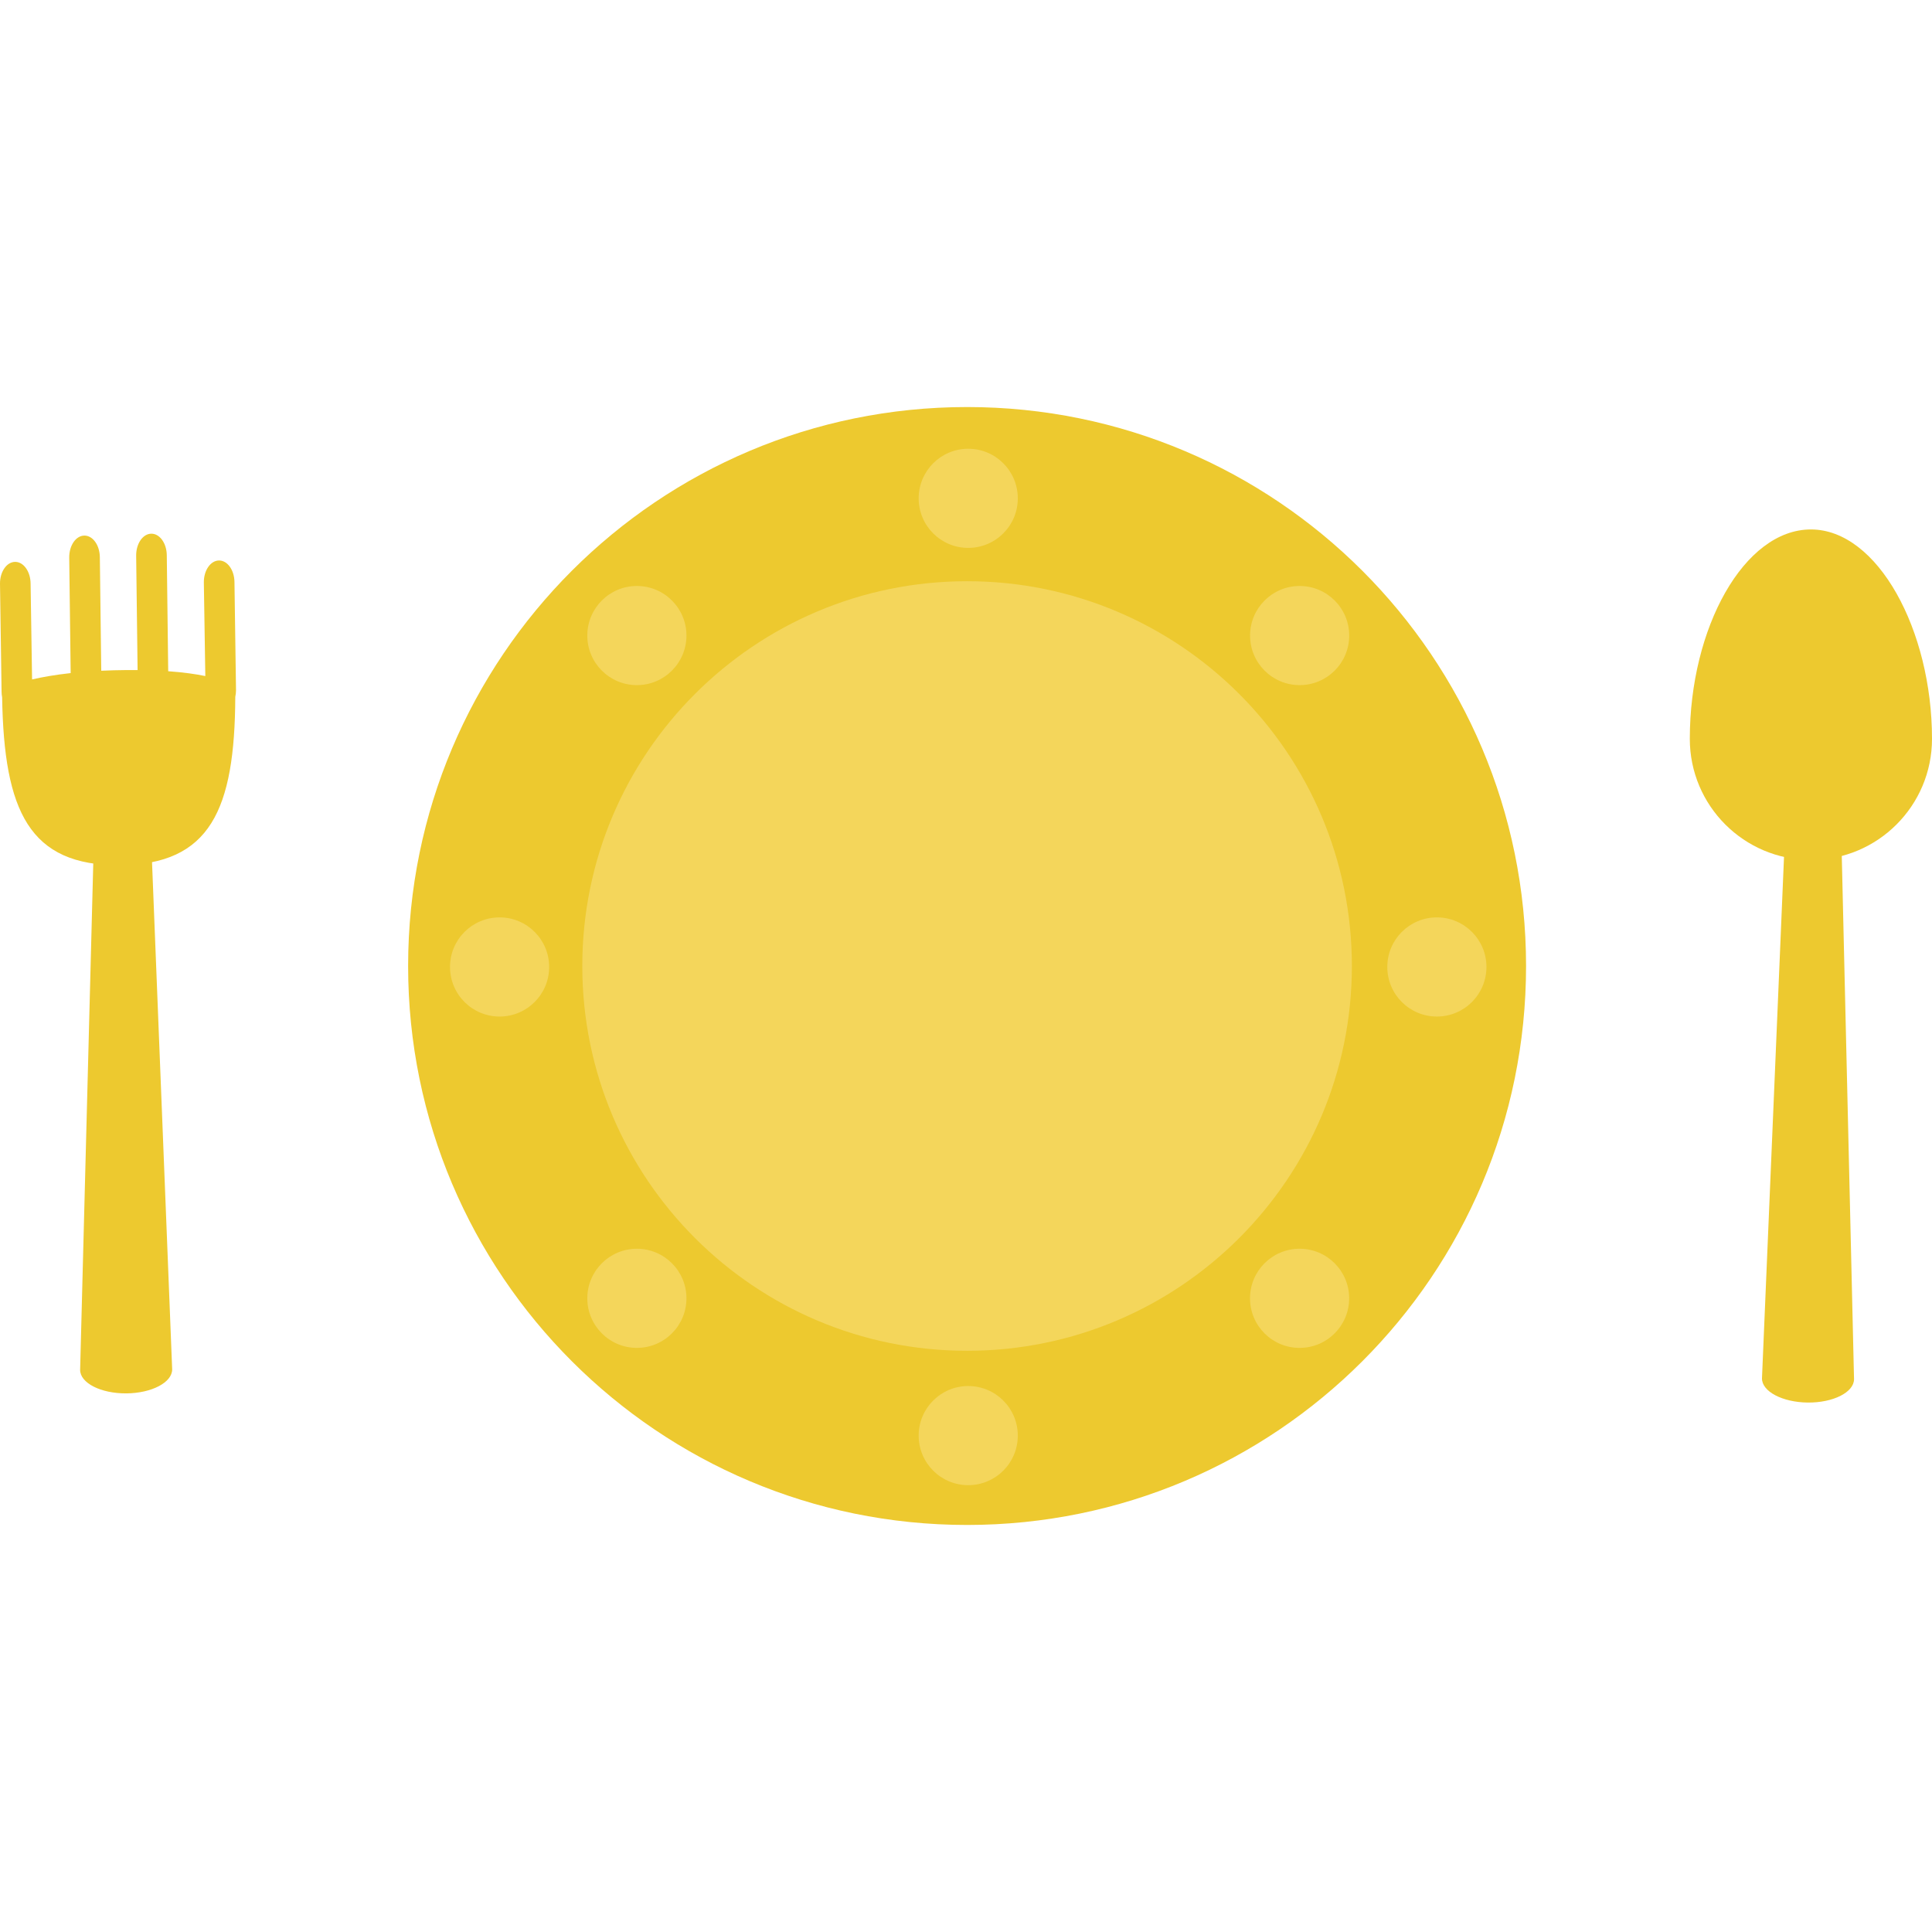
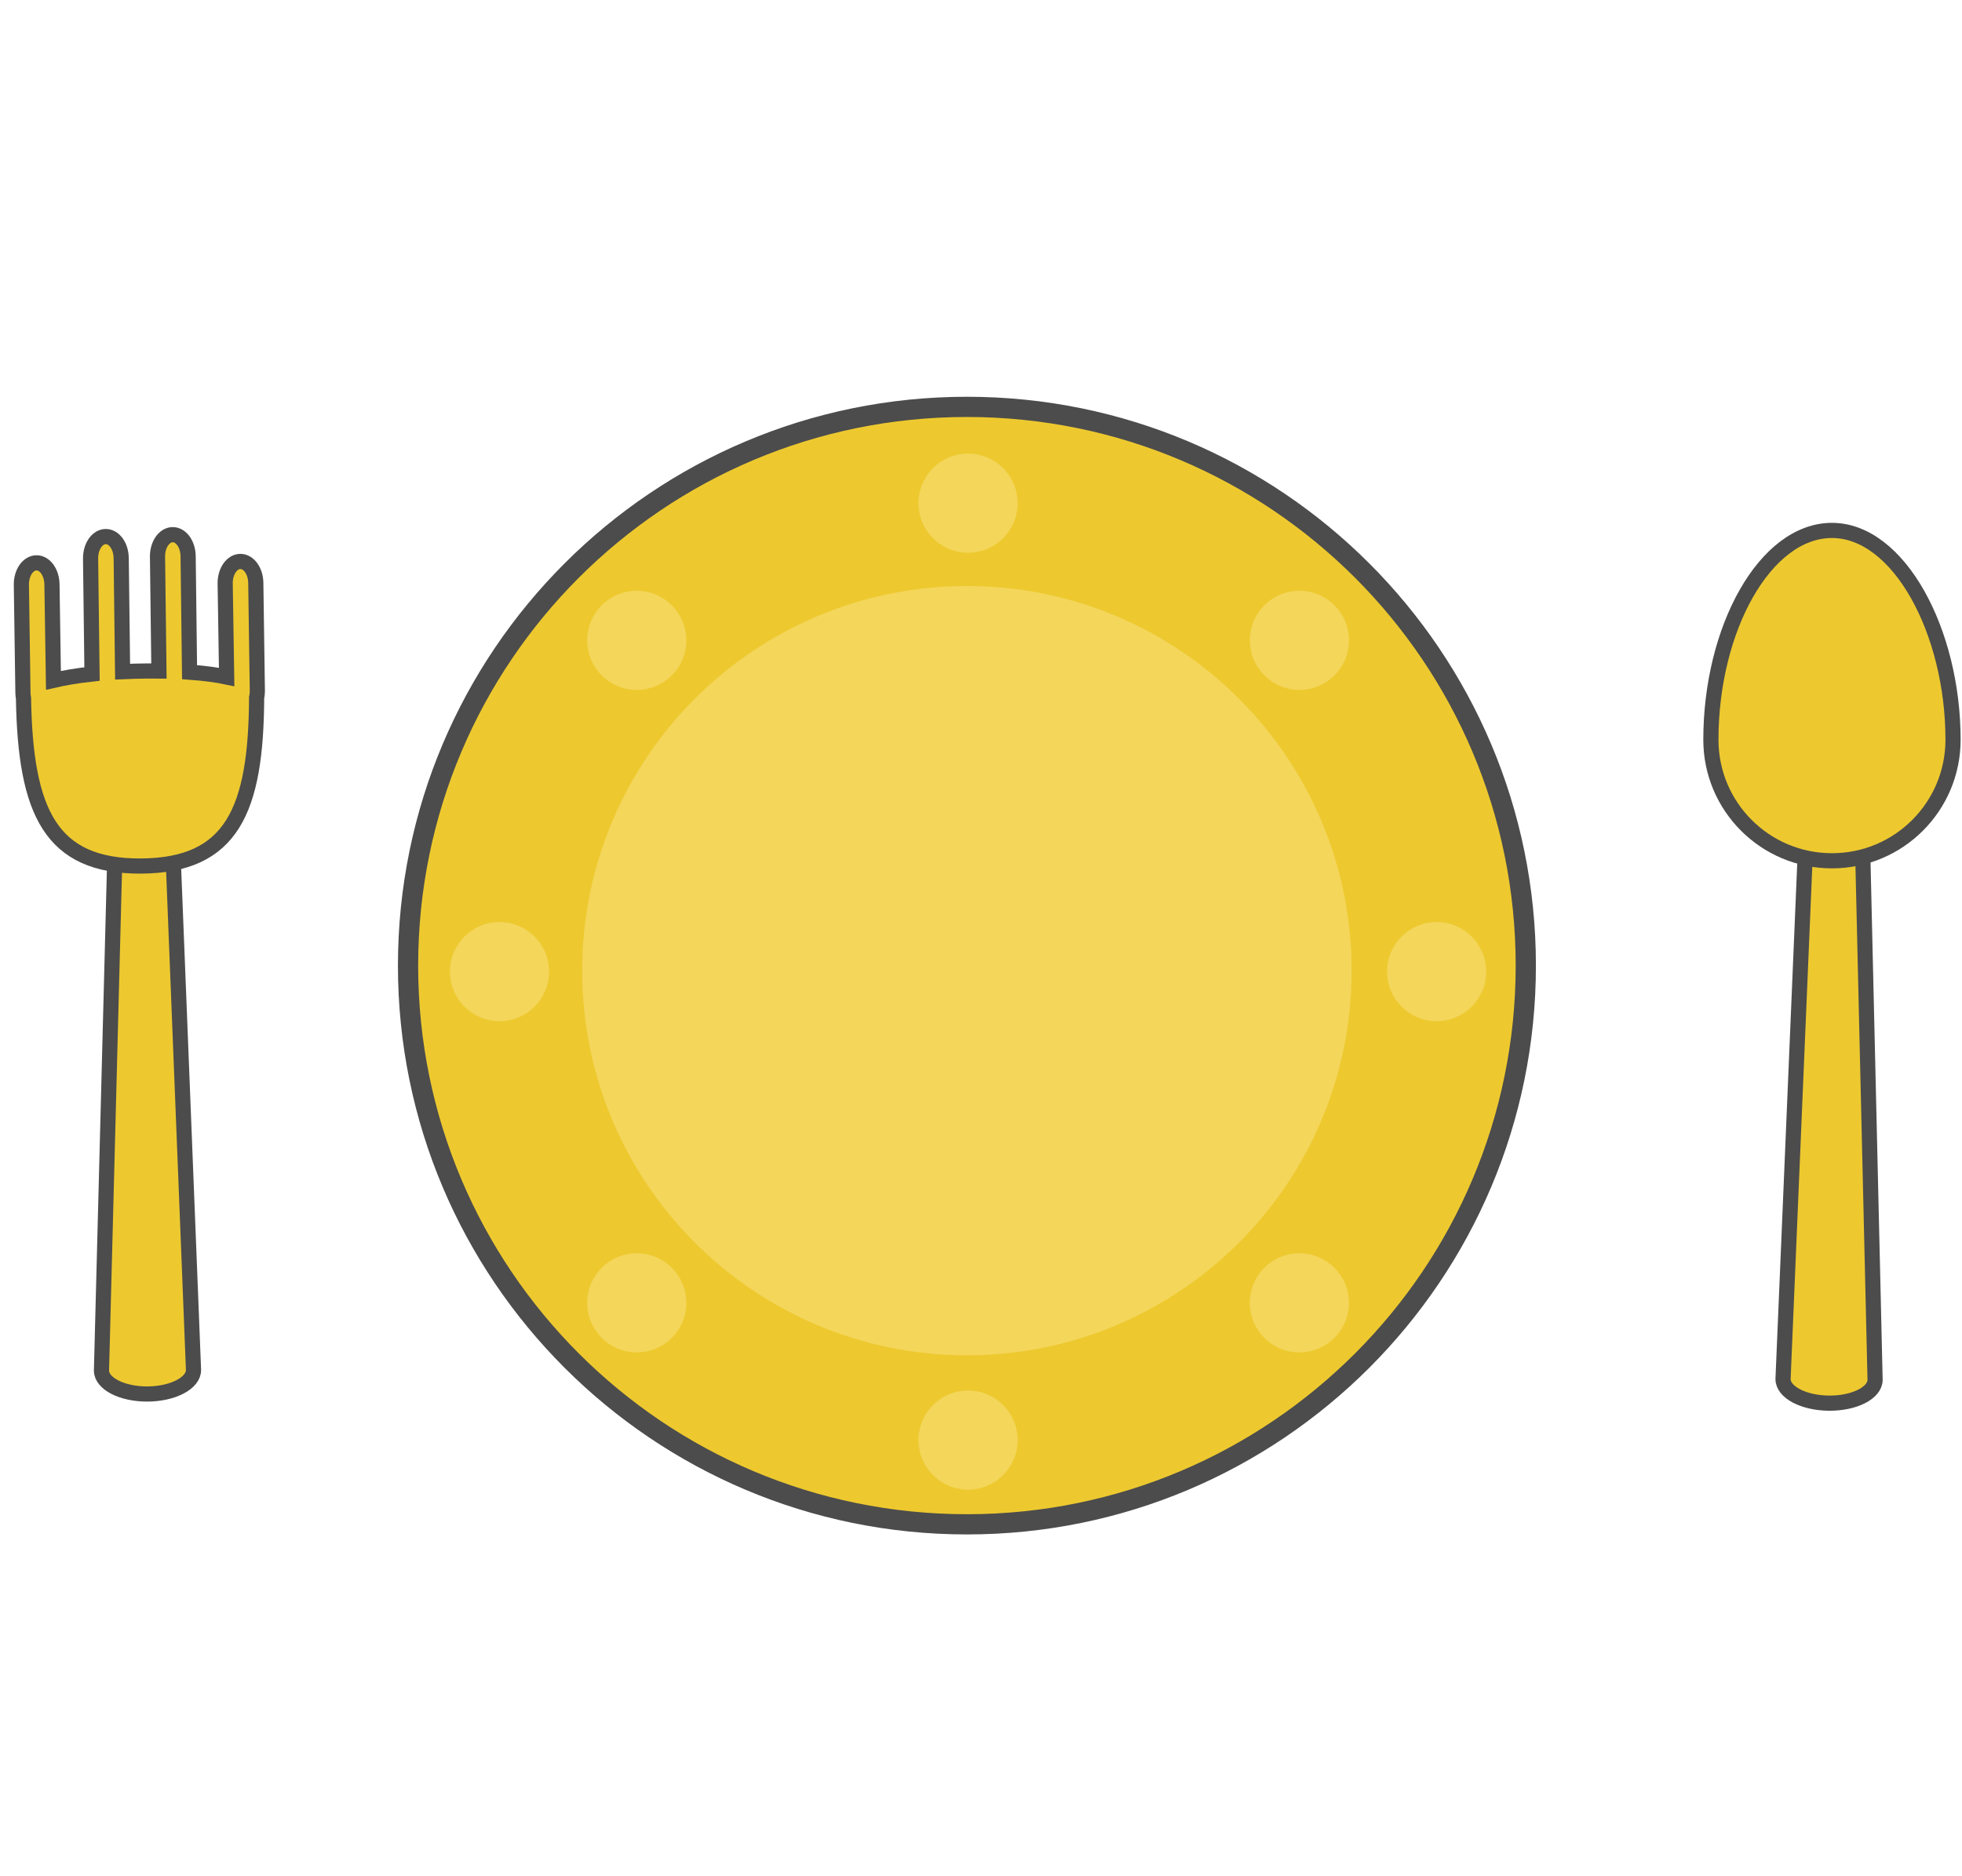
- <svg xmlns="http://www.w3.org/2000/svg" height="382.078" width="382.078" version="1.1" id="Layer_1" x="0px" y="0px" viewBox="0 0 382.078 382.078" xml:space="preserve">
-   <defs id="defs69" />
-   <path style="fill:#edc92f" d="m 191.256,80.498 c -61.053,0 -110.545,49.488 -110.545,110.544 0,61.046 49.492,110.539 110.545,110.539 61.049,0 110.542,-49.493 110.542,-110.539 0,-61.055 -49.493,-110.544 -110.542,-110.544 z" id="path4" />
-   <g transform="translate(-57.03869,-57.03935)" id="g24">
-     <path style="fill:#f4d65b" d="m 248.295,171.983 c -42.029,0 -76.099,34.067 -76.099,76.098 0,42.024 34.069,76.094 76.099,76.094 42.025,0 76.095,-34.07 76.095,-76.094 0,-42.031 -34.07,-76.098 -76.095,-76.098 z" id="path6" />
-     <circle style="fill:#f4d65b" cx="341.199" cy="248.269" r="9.804" id="circle8" />
-     <circle style="fill:#f4d65b" cx="155.839" cy="248.269" r="9.804" id="circle10" />
-     <circle style="fill:#f4d65b" cx="314.049" cy="313.799" r="9.804" id="circle12" />
-     <circle style="fill:#f4d65b" cx="182.989" cy="182.729" r="9.804" id="circle14" />
-     <circle style="fill:#f4d65b" cx="248.519" cy="340.949" r="9.803" id="circle16" />
-     <circle style="fill:#f4d65b" cx="248.519" cy="155.589" r="9.803" id="circle18" />
-     <circle style="fill:#f4d65b" cx="182.989" cy="313.799" r="9.803" id="circle20" />
-     <circle style="fill:#f4d65b" cx="314.059" cy="182.729" r="9.803" id="circle22" />
+ <svg xmlns="http://www.w3.org/2000/svg" width="388.078" height="371.078">
+   <g>
+     <rect fill="none" id="canvas_background" height="373.078" width="390.078" y="-1" x="-1" />
  </g>
-   <g transform="translate(-57.03869,-57.03935)" id="g34">
-     <path style="fill:#edc92f" d="m 85.762,193.745 c -0.018,-2.594 -9.413,-2.526 -9.398,0.066 l -3.479,134.156 c 0.018,2.592 4.105,4.666 9.135,4.632 5.022,-0.037 9.088,-2.17 9.068,-4.762 z" id="path26" />
-     <path style="fill:#edc92f" d="m 103.408,172.171 c -0.017,-2.385 -1.387,-4.302 -3.057,-4.289 -1.67,0.013 -3.016,1.95 -2.999,4.332 l 0.291,18.525 c -1.856,-0.387 -4.259,-0.734 -7.339,-0.956 l -0.281,-22.911 c -0.016,-2.38 -1.384,-4.299 -3.056,-4.287 -1.673,0.01 -3.015,1.948 -3,4.329 l 0.282,22.641 c -1.462,-0.013 -3.025,-0.005 -4.713,0.04 -0.854,0.022 -1.672,0.053 -2.475,0.089 L 76.784,167.25 c -0.016,-2.381 -1.383,-4.301 -3.057,-4.291 -1.673,0.01 -3.013,1.947 -2.998,4.333 l 0.285,22.859 c -3.111,0.342 -5.642,0.795 -7.632,1.254 L 63.09,172.448 c -0.021,-2.384 -1.387,-4.302 -3.059,-4.291 -1.671,0.011 -3.016,1.948 -2.992,4.333 l 0.311,21.375 c 0,0.372 0.046,0.73 0.109,1.076 0.378,22.459 5.324,33.324 23.283,33.202 17.903,-0.122 22.729,-10.985 22.828,-33.302 0.087,-0.412 0.146,-0.844 0.143,-1.297 z" id="path28" />
-     <path style="fill:#edc92f" d="m 420.555,195.641 c 0.022,-2.598 -2.059,-4.722 -4.654,-4.747 -2.596,-0.022 -4.721,2.062 -4.742,4.658 l -5.666,134.073 c -0.024,2.597 4.033,4.735 9.056,4.787 5.029,0.047 9.127,-2.022 9.149,-4.612 z" id="path30" />
-     <path style="fill:#edc92f" d="m 415.169,161.745 c -13.228,0 -23.949,19.458 -23.949,41.41 0,13.228 10.722,23.949 23.949,23.949 13.227,0 23.948,-10.722 23.948,-23.949 0,-21.453 -10.722,-41.41 -23.948,-41.41 z" id="path32" />
+   <g>
+     <path stroke-width="4" stroke="#4c4c4c" fill="#edc92f" id="path4" d="m191.256,80.498c-61.053,0 -110.545,49.488 -110.545,110.544c0,61.046 49.492,110.539 110.545,110.539c61.049,0 110.542,-49.493 110.542,-110.539c0,-61.055 -49.493,-110.544 -110.542,-110.544z" />
+     <g id="g24">
+       <path fill="#f4d65b" id="path6" d="m191.256,115.944c-42.029,0 -76.099,34.067 -76.099,76.098c0,42.024 34.069,76.094 76.099,76.094c42.025,0 76.095,-34.07 76.095,-76.094c0,-42.031 -34.07,-76.098 -76.095,-76.098z" />
+       <circle fill="#f4d65b" id="circle8" r="9.804" cy="192.23" cx="284.16" />
+       <circle fill="#f4d65b" id="circle10" r="9.804" cy="192.23" cx="98.8" />
+       <circle fill="#f4d65b" id="circle12" r="9.804" cy="257.76" cx="257.01" />
+       <circle fill="#f4d65b" id="circle14" r="9.804" cy="126.69" cx="125.95" />
+       <circle fill="#f4d65b" id="circle16" r="9.803" cy="284.91" cx="191.48" />
+       <circle fill="#f4d65b" id="circle18" r="9.803" cy="99.55" cx="191.48" />
+       <circle fill="#f4d65b" id="circle20" r="9.803" cy="257.76" cx="125.95" />
+       <circle fill="#f4d65b" id="circle22" r="9.803" cy="126.69" cx="257.02" />
+     </g>
+     <g id="g36" />
+     <g id="g38" />
+     <g id="g40" />
+     <g id="g42" />
+     <g id="g44" />
+     <g id="g46" />
+     <g id="g48" />
+     <g id="g50" />
+     <g id="g52" />
+     <g id="g54" />
+     <g id="g56" />
+     <g id="g58" />
+     <g id="g60" />
+     <g id="g62" />
+     <g id="g64" />
+     <g id="g34">
+       <path stroke-width="3" stroke="#4c4c4c" fill="#edc92f" id="path26" d="m32.95,136.943c-0.018,-2.594 -9.413,-2.526 -9.398,0.066l-3.479,134.156c0.018,2.592 4.105,4.666 9.135,4.632c5.022,-0.037 9.088,-2.17 9.068,-4.762l-5.326,-134.092z" />
+       <path stroke-width="3" stroke="#4c4c4c" fill="#edc92f" id="path28" d="m50.596,115.369c-0.017,-2.385 -1.387,-4.302 -3.057,-4.289c-1.67,0.013 -3.016,1.95 -2.999,4.332l0.291,18.525c-1.856,-0.387 -4.259,-0.734 -7.339,-0.956l-0.281,-22.911c-0.016,-2.38 -1.384,-4.299 -3.056,-4.287c-1.673,0.01 -3.015,1.948 -3,4.329l0.282,22.641c-1.462,-0.013 -3.025,-0.005 -4.713,0.04c-0.854,0.022 -1.672,0.053 -2.475,0.089l-0.277,-22.434c-0.016,-2.381 -1.383,-4.301 -3.057,-4.291c-1.673,0.01 -3.013,1.947 -2.998,4.333l0.285,22.859c-3.111,0.342 -5.642,0.795 -7.632,1.254l-0.292,-18.957c-0.021,-2.384 -1.387,-4.302 -3.059,-4.291c-1.671,0.011 -3.016,1.948 -2.992,4.333l0.311,21.375c0,0.372 0.046,0.73 0.109,1.076c0.378,22.459 5.324,33.324 23.283,33.202c17.903,-0.122 22.729,-10.985 22.828,-33.302c0.087,-0.412 0.146,-0.844 0.143,-1.297l-0.305,-21.373z" />
+       <path stroke-width="3" stroke="#4c4c4c" fill="#edc92f" id="path30" d="m367.743,138.839c0.022,-2.598 -2.059,-4.722 -4.654,-4.747c-2.596,-0.022 -4.721,2.062 -4.742,4.658l-5.666,134.073c-0.024,2.597 4.033,4.735 9.056,4.787c5.029,0.047 9.127,-2.022 9.149,-4.612l-3.143,-134.159z" />
+       <path stroke-width="3" stroke="#4c4c4c" fill="#edc92f" id="path32" d="m362.357,104.943c-13.228,0 -23.949,19.458 -23.949,41.41c0,13.228 10.722,23.949 23.949,23.949c13.227,0 23.948,-10.722 23.948,-23.949c0,-21.453 -10.722,-41.41 -23.948,-41.41z" />
+     </g>
+     <path d="m21.231,88.77c0,1 0,2 0,3c0,2 0.116,2.964 1,6c1.153,3.959 2.633,10.198 6,16c1.81,3.118 6.144,8.934 7,11c1.21,2.922 1.459,3.693 2,5c0.383,0.924 0,2 0,3c0,1 0,2 0,3c0,1 0,2 0,3c0,1 -0.383,2.076 0,3c1.082,2.613 4,5 5,7c1,2 1.385,3.372 4,7c0.827,1.147 2,2 4,4c1,1 2,2 3,3c1,1 2.076,1.617 3,2c1.307,0.541 2,1 2,2c0,1 1.746,4.161 5,9c2.79,4.149 5.486,7.824 6,10c0.46,1.947 1.224,8.903 2,11c1.43,3.867 1,6 1,8c0,3 0.641,5.052 0,9c-0.507,3.121 -1,4 -2,6c-2,4 -4.385,7.372 -7,11c-0.827,1.147 -2.256,2.797 -3,4c-1.663,2.69 -2.496,3.908 -3,8c-0.489,3.97 1,7 2,9c2,4 4,7 5,8c2,2 3.186,2.693 5,4c1.147,0.827 3,3 4,4l1,1l1,1" id="svg_2" fill-opacity="null" stroke-width="0" stroke="#000000" fill="none" />
  </g>
-   <g transform="translate(-57.03868,23.45832)" id="g36" />
-   <g transform="translate(-57.03868,23.45832)" id="g38" />
-   <g transform="translate(-57.03868,23.45832)" id="g40" />
-   <g transform="translate(-57.03868,23.45832)" id="g42" />
-   <g transform="translate(-57.03868,23.45832)" id="g44" />
-   <g transform="translate(-57.03868,23.45832)" id="g46" />
-   <g transform="translate(-57.03868,23.45832)" id="g48" />
-   <g transform="translate(-57.03868,23.45832)" id="g50" />
-   <g transform="translate(-57.03868,23.45832)" id="g52" />
-   <g transform="translate(-57.03868,23.45832)" id="g54" />
-   <g transform="translate(-57.03868,23.45832)" id="g56" />
-   <g transform="translate(-57.03868,23.45832)" id="g58" />
-   <g transform="translate(-57.03868,23.45832)" id="g60" />
-   <g transform="translate(-57.03868,23.45832)" id="g62" />
-   <g transform="translate(-57.03868,23.45832)" id="g64" />
</svg>
